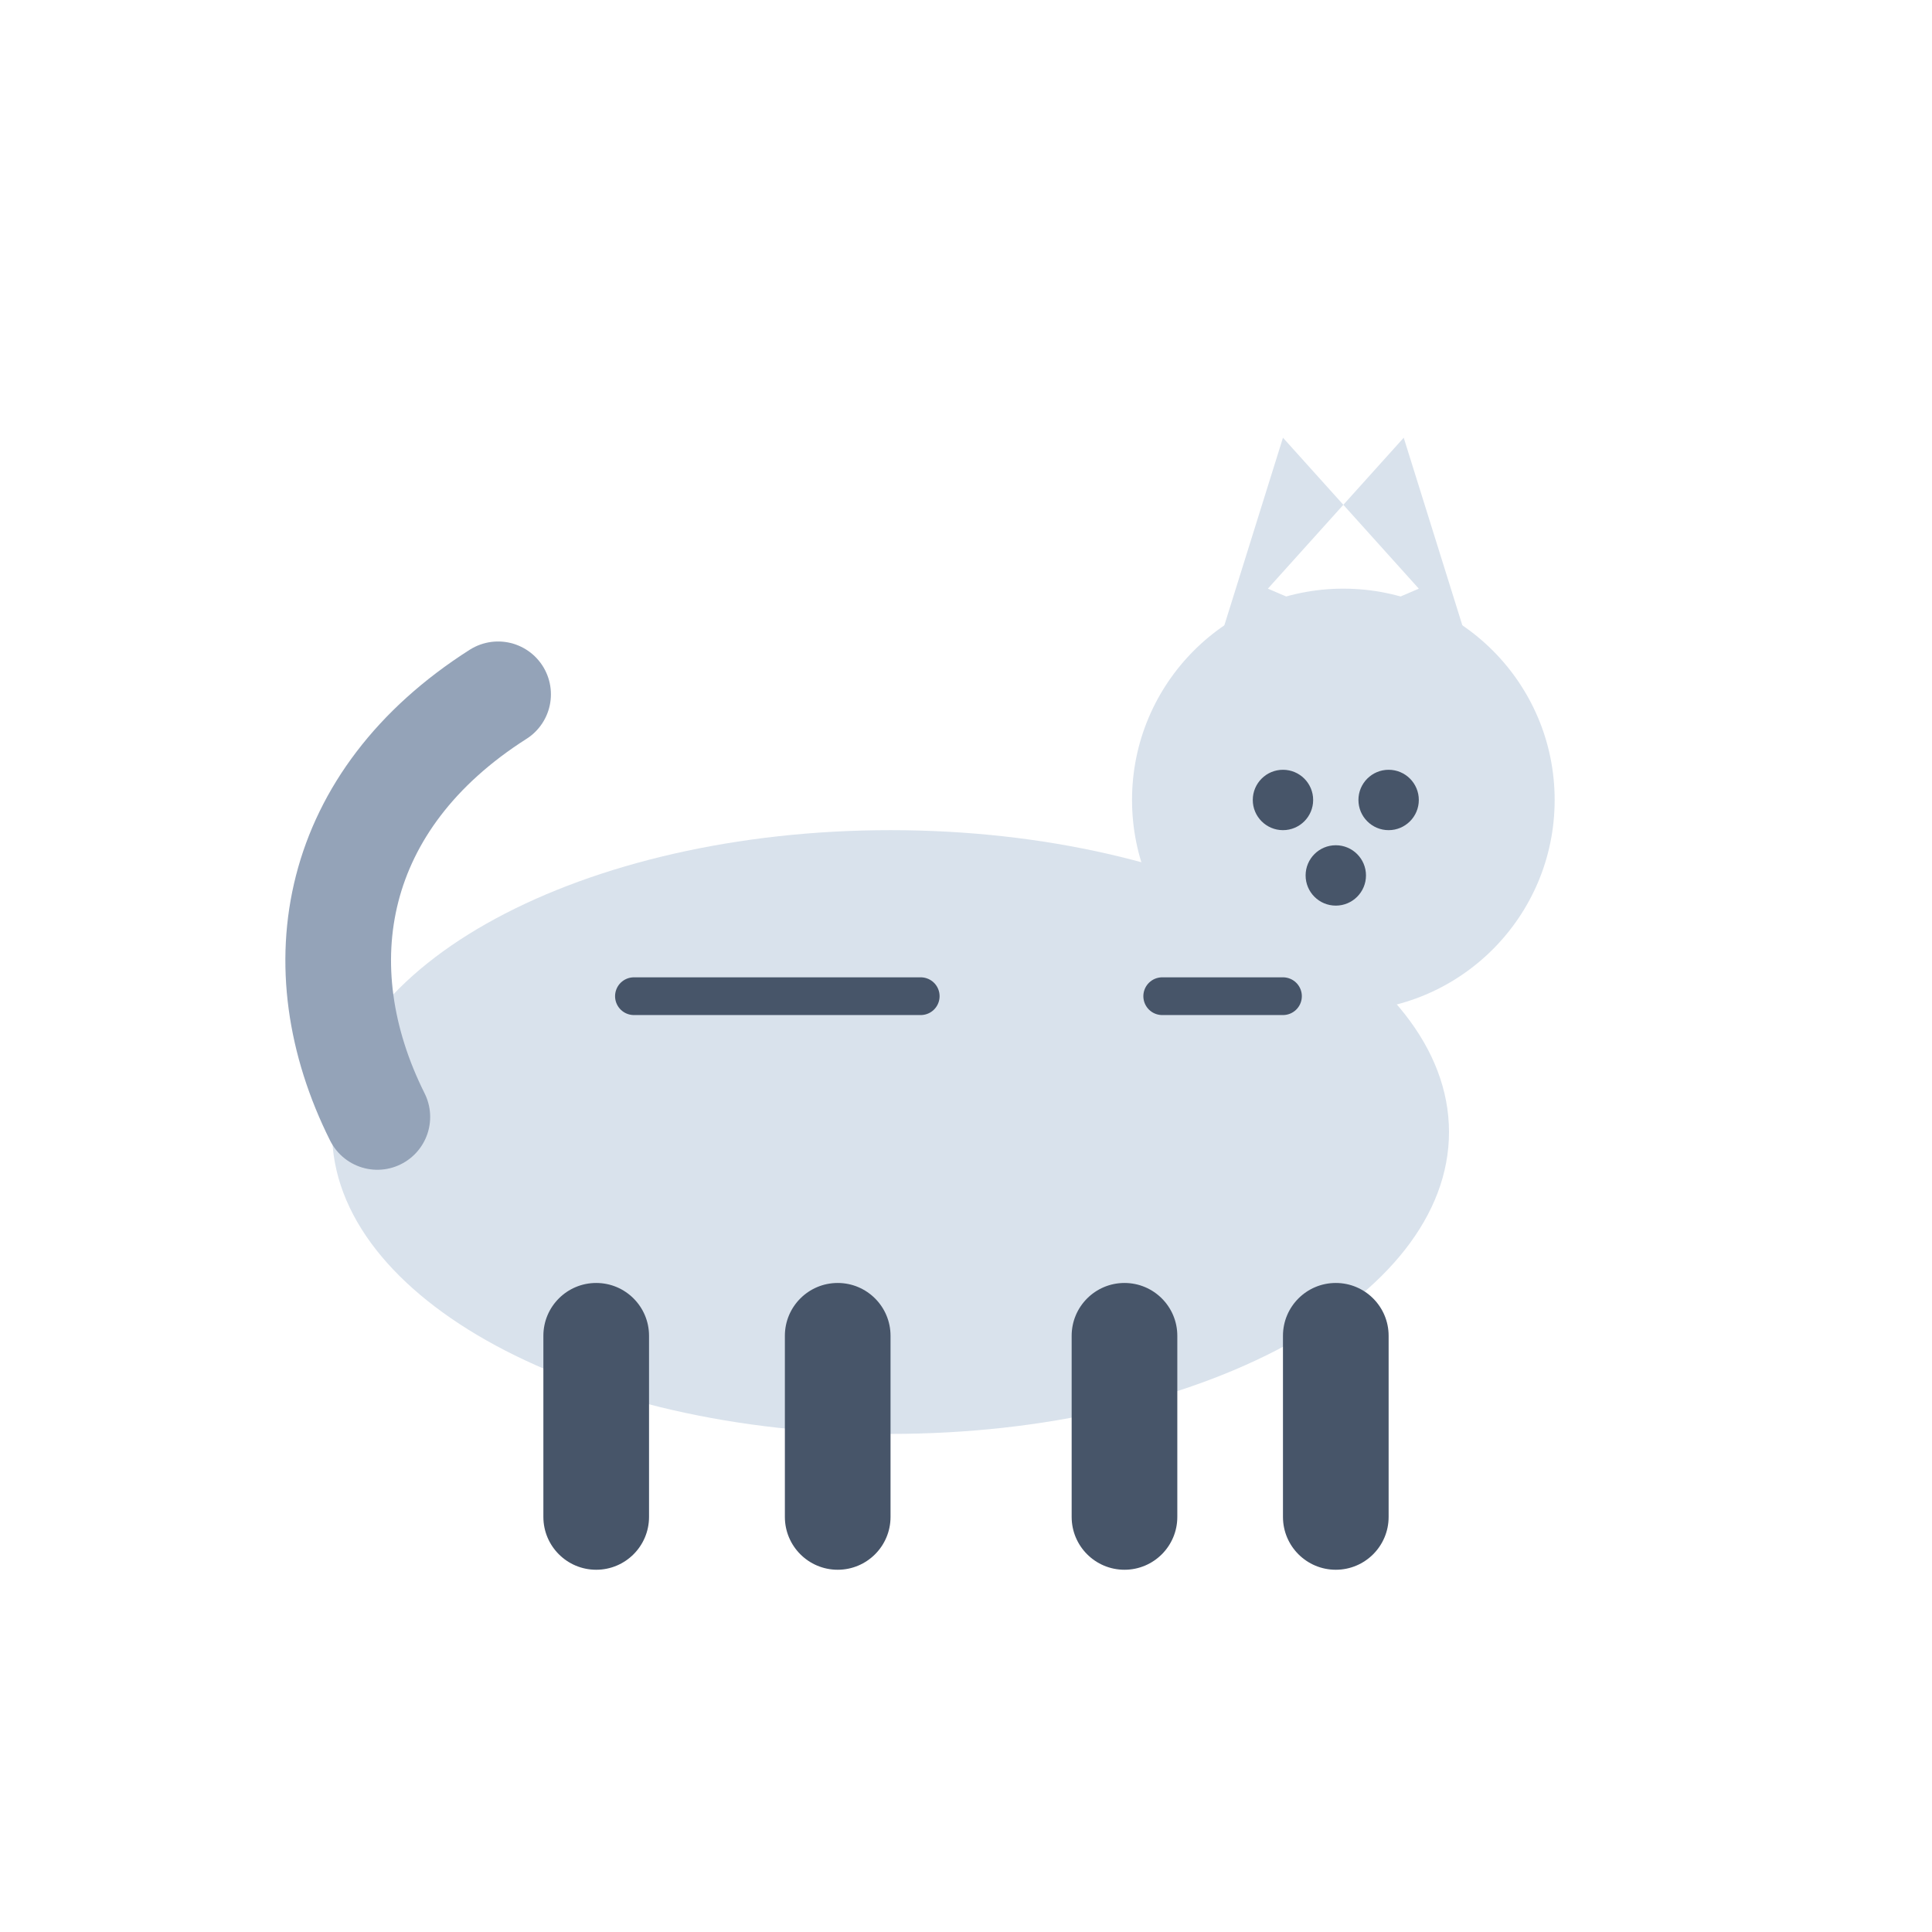
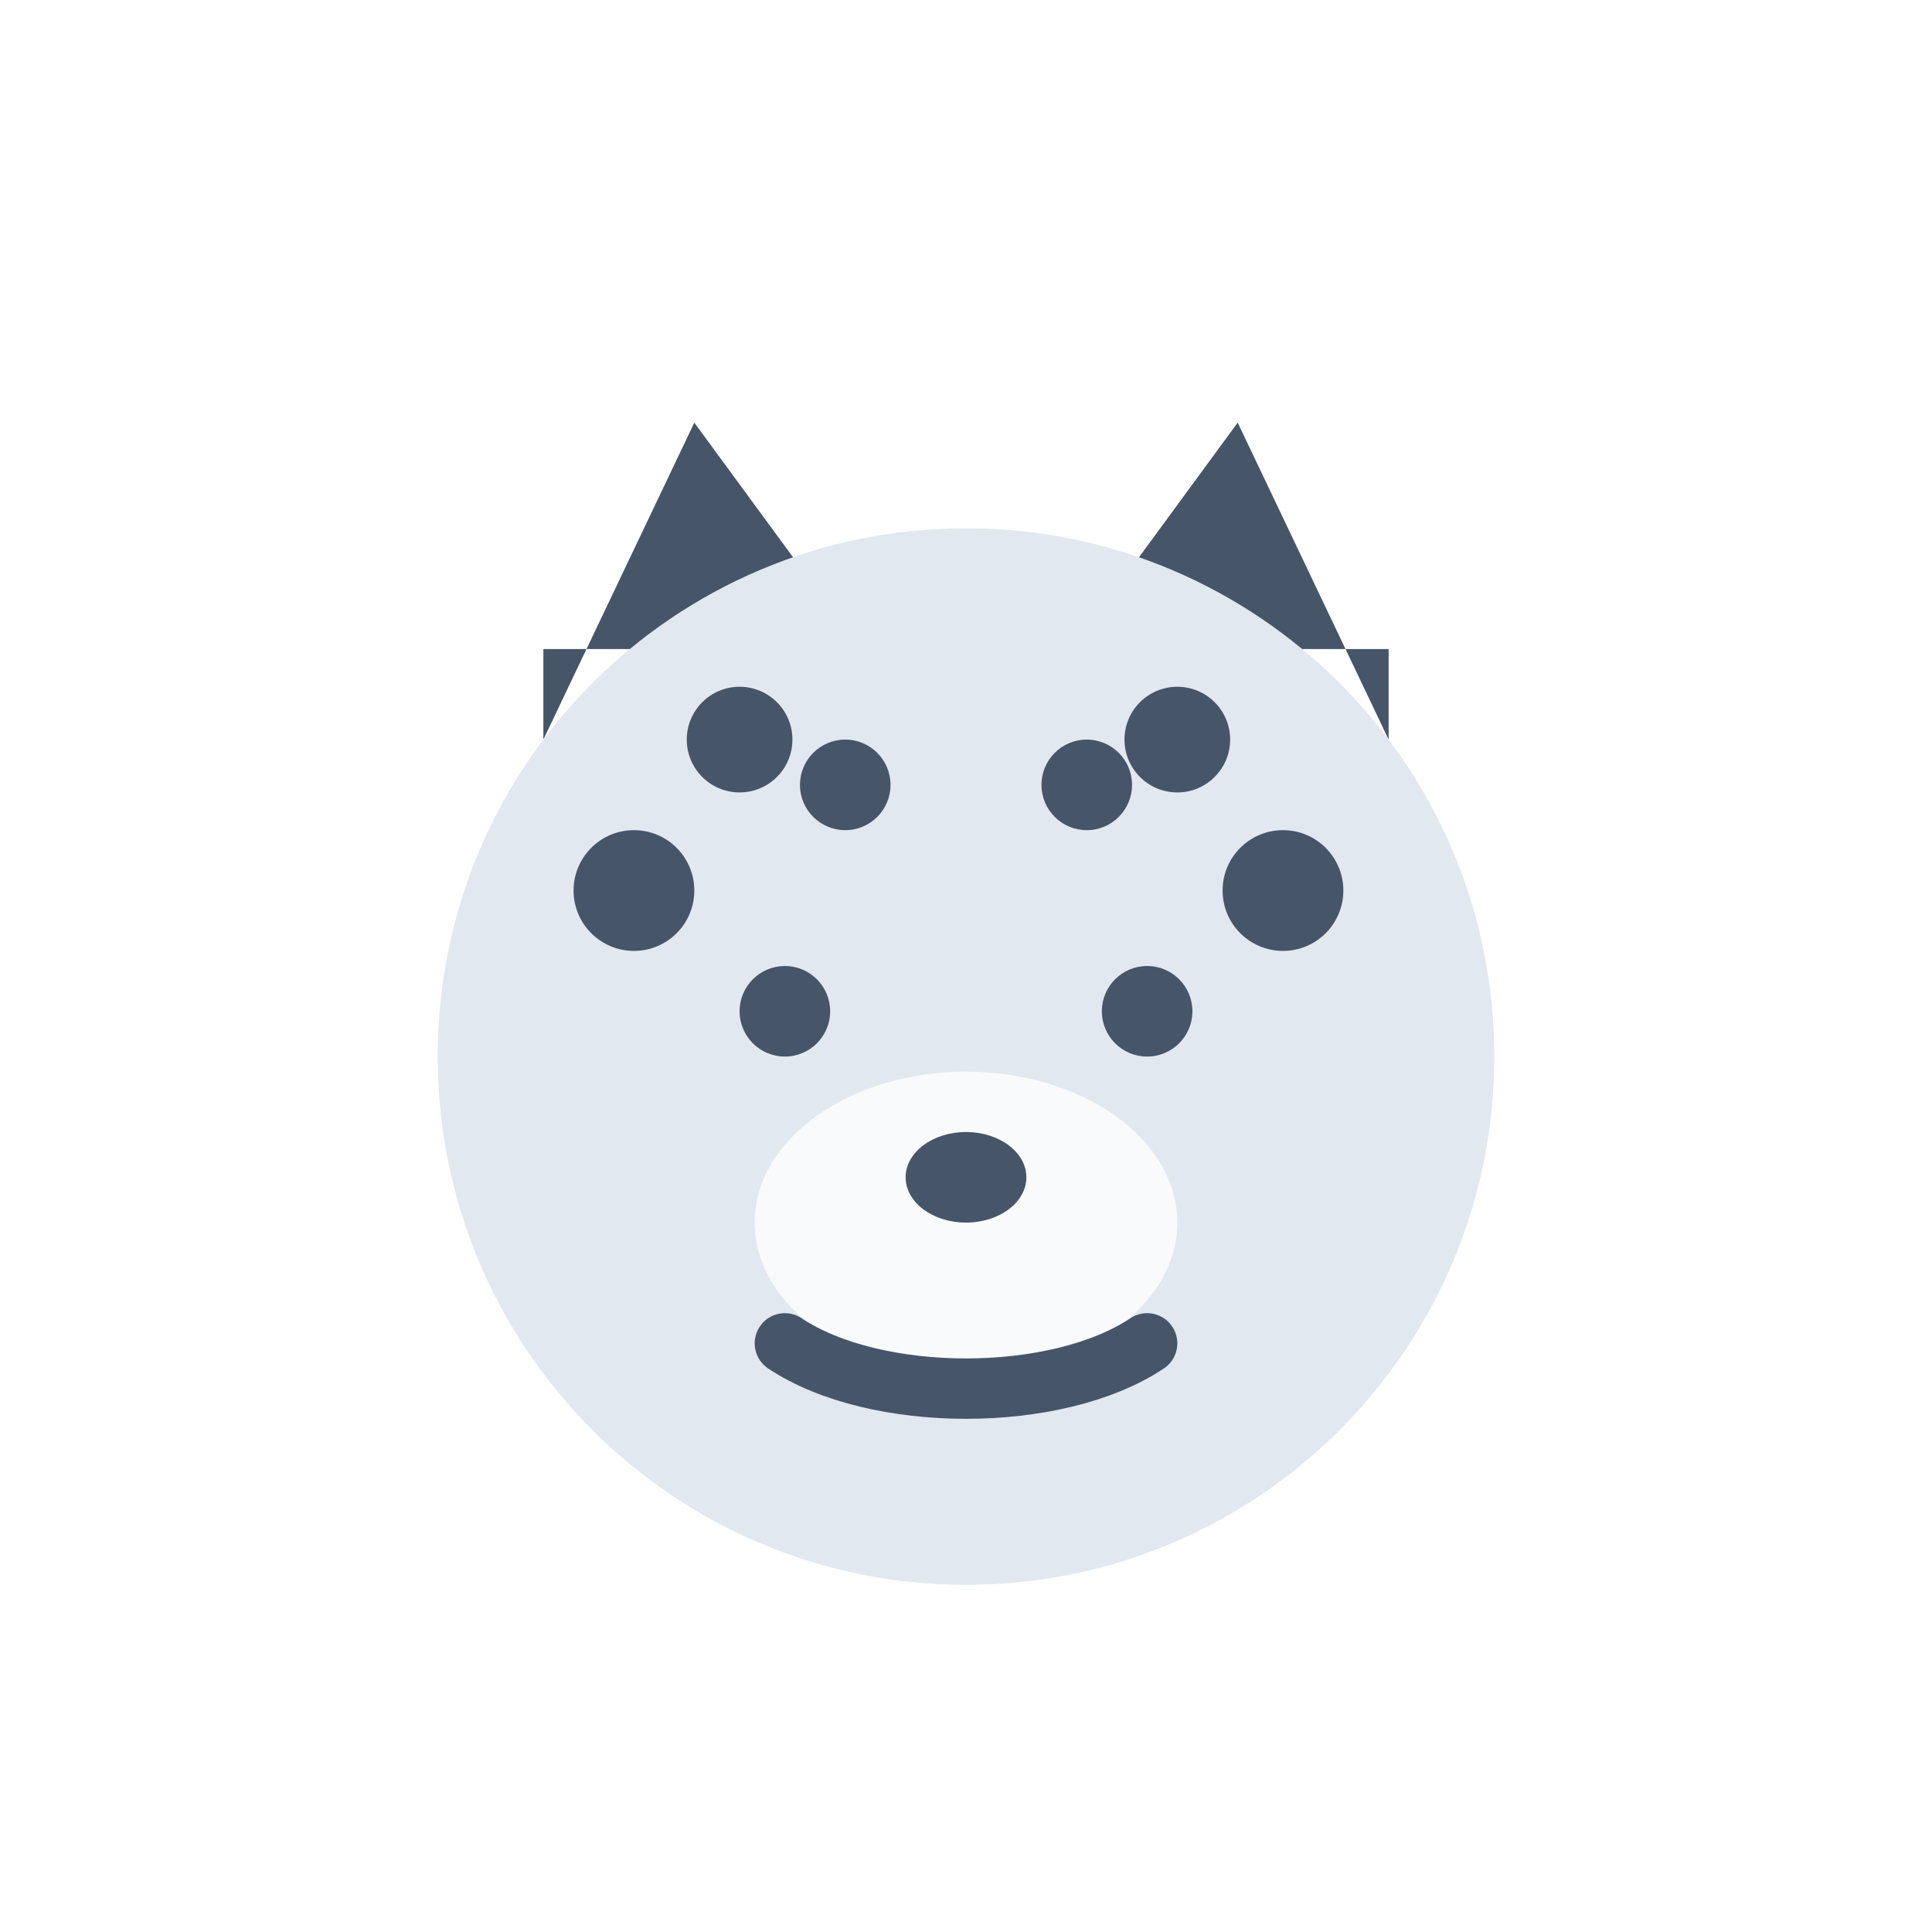
<svg xmlns="http://www.w3.org/2000/svg" viewBox="0 0 256 256" fill="none">
-   <ellipse cx="118" cy="150" rx="74" ry="40" fill="#d9e2ec" />
-   <circle cx="178" cy="106" r="28" fill="#d9e2ec" />
-   <path d="M160 90 170 58l18 20ZM196 90l-10-32-18 20Z" fill="#d9e2ec" />
-   <circle cx="170" cy="106" r="4" fill="#475569" />
-   <circle cx="184" cy="106" r="4" fill="#475569" />
-   <circle cx="177" cy="116" r="4" fill="#475569" />
-   <path d="M50 148c-10-20-6-42 16-56" stroke="#94a3b8" stroke-width="14" stroke-linecap="round" />
-   <path d="M84 132h38M154 132h16" stroke="#475569" stroke-width="5" stroke-linecap="round" />
-   <rect x="72" y="170" width="14" height="38" rx="7" fill="#475569" />
-   <rect x="104" y="170" width="14" height="38" rx="7" fill="#475569" />
-   <rect x="142" y="170" width="14" height="38" rx="7" fill="#475569" />
-   <rect x="170" y="170" width="14" height="38" rx="7" fill="#475569" />
+   <path d="M72 98 92 56l22 30H72ZM184 98l-20-42-22 30h42Z" fill="#475569" />
+   <circle cx="128" cy="140" r="70" fill="#e2e8f0" />
+   <ellipse cx="128" cy="162" rx="28" ry="20" fill="#f8fafc" />
+   <circle cx="104" cy="134" r="6" fill="#475569" />
+   <circle cx="152" cy="134" r="6" fill="#475569" />
+   <ellipse cx="128" cy="156" rx="8" ry="6" fill="#475569" />
+   <circle cx="84" cy="118" r="8" fill="#475569" />
+   <circle cx="98" cy="98" r="7" fill="#475569" />
+   <circle cx="170" cy="118" r="8" fill="#475569" />
+   <circle cx="156" cy="98" r="7" fill="#475569" />
+   <circle cx="112" cy="104" r="6" fill="#475569" />
+   <circle cx="144" cy="104" r="6" fill="#475569" />
+   <path d="M104 178c12 8 36 8 48 0" stroke="#475569" stroke-width="8" stroke-linecap="round" />
</svg>
